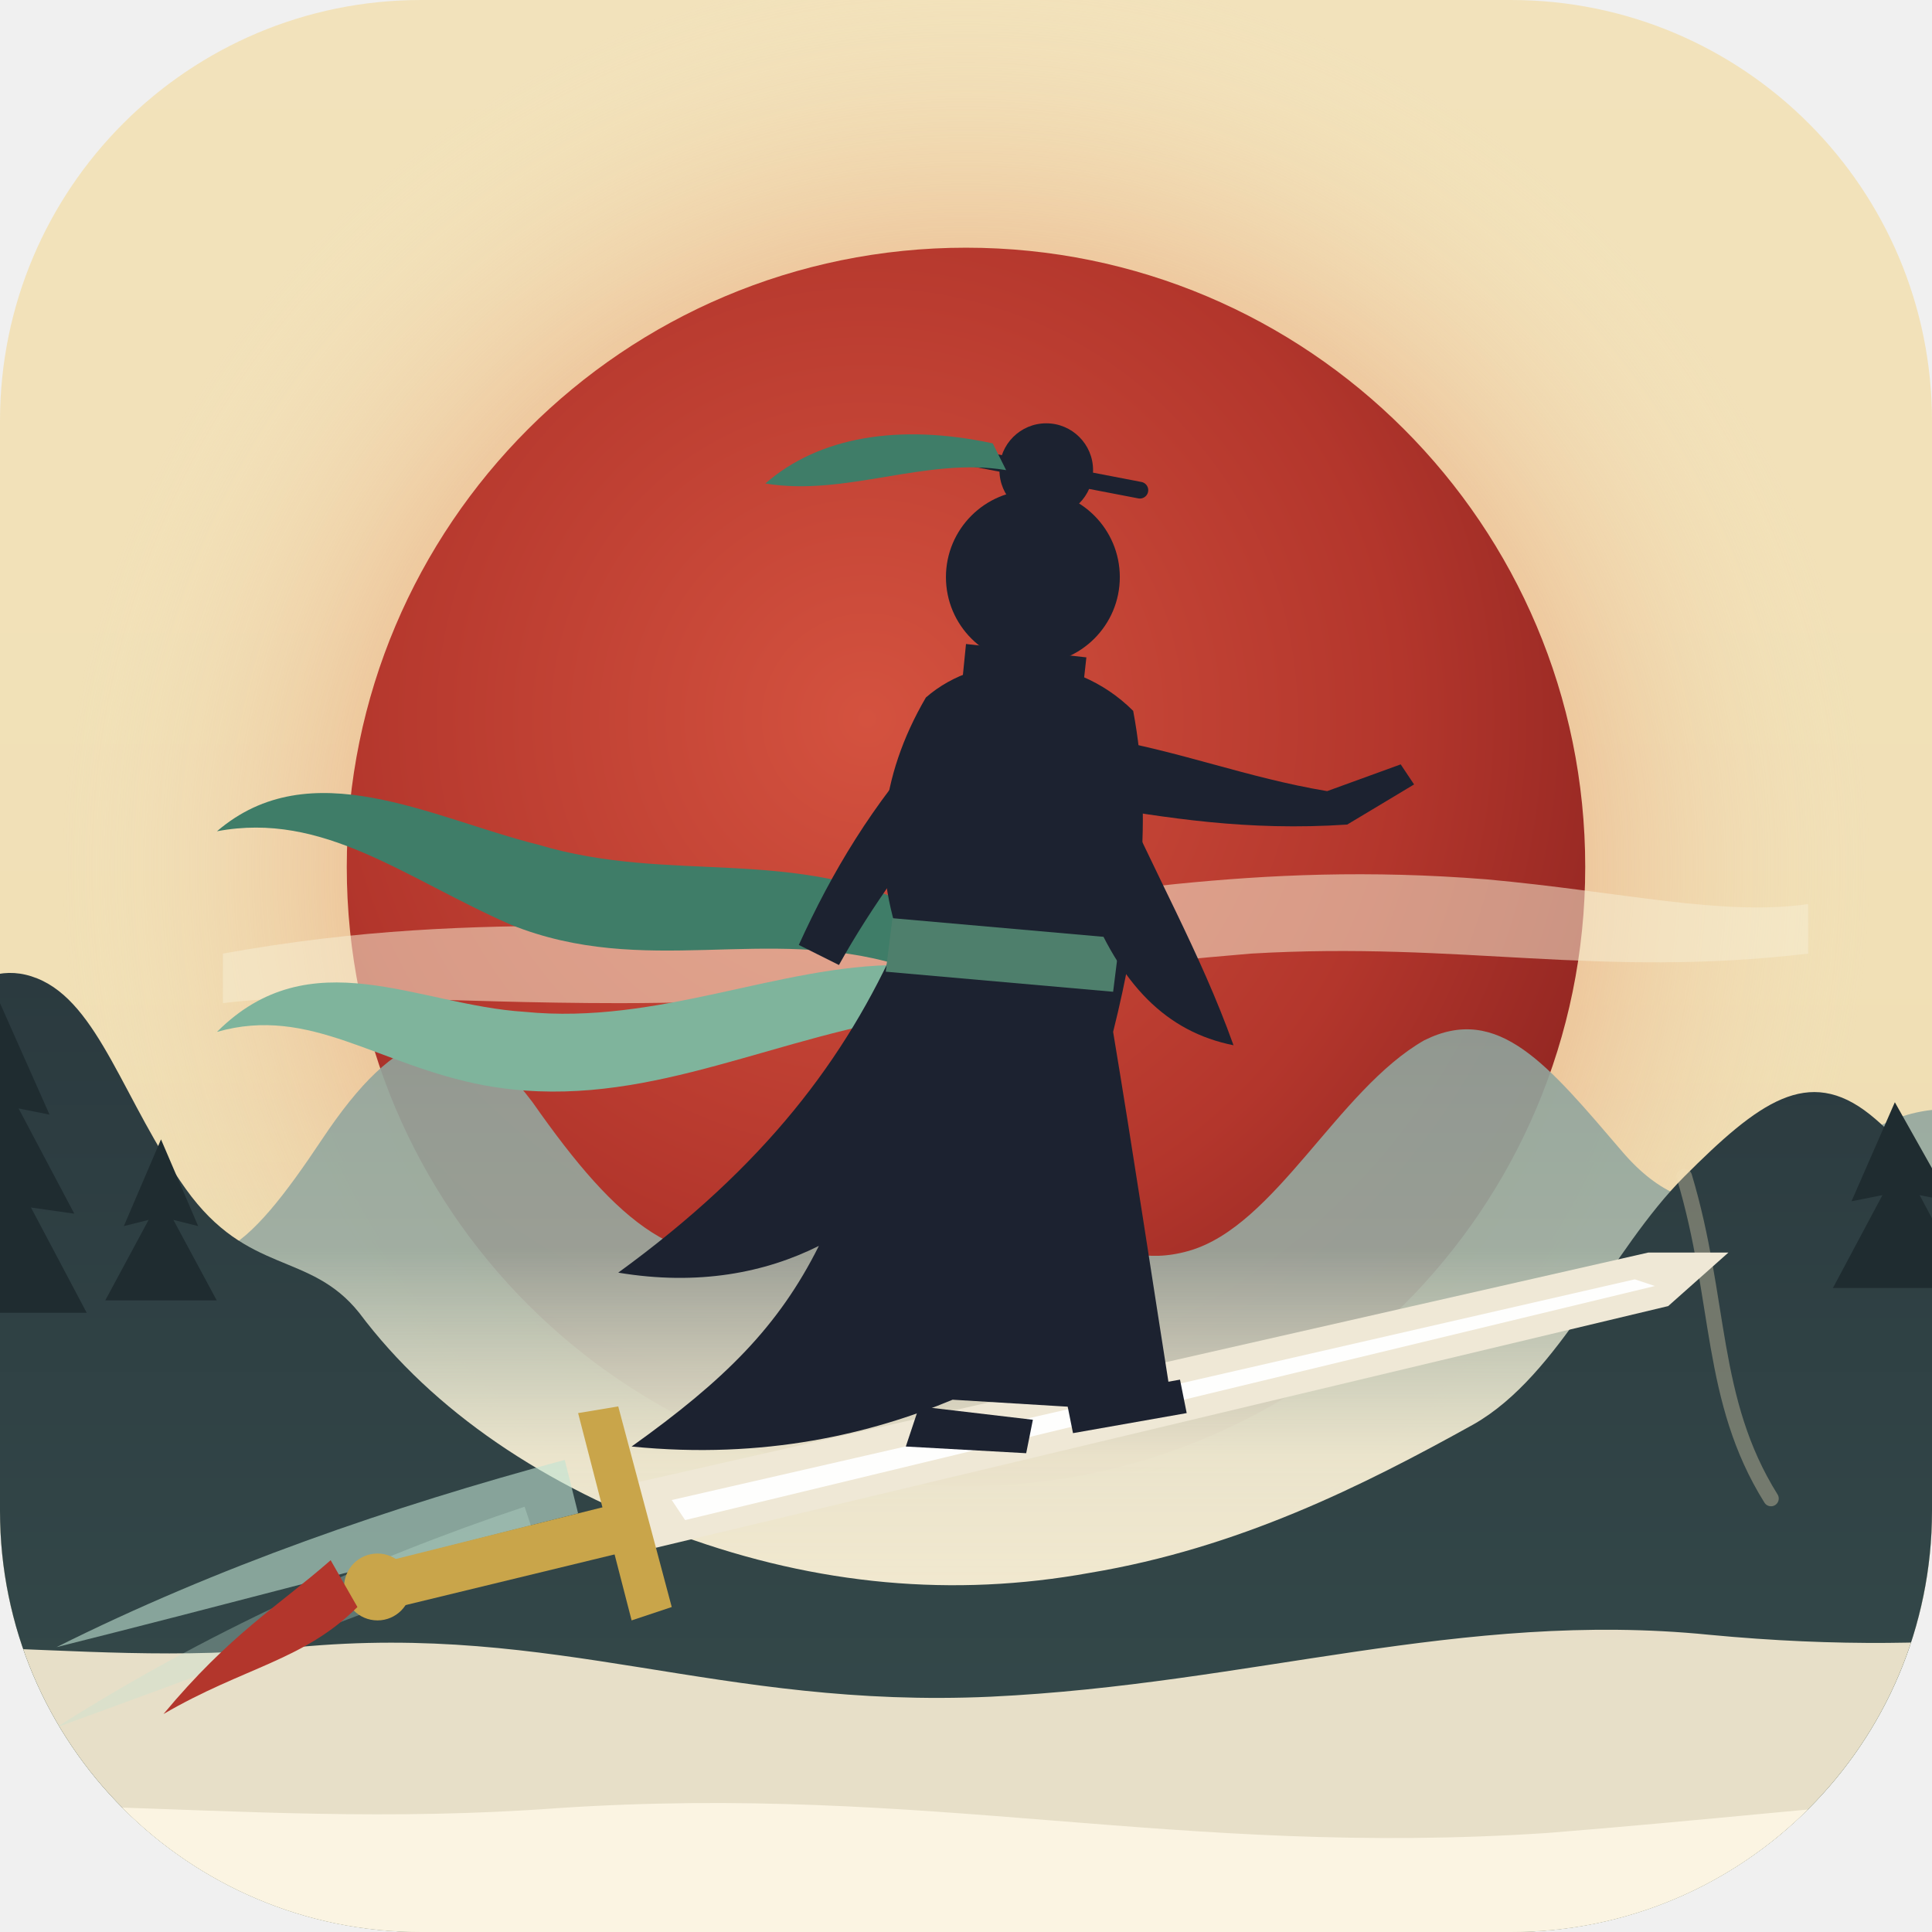
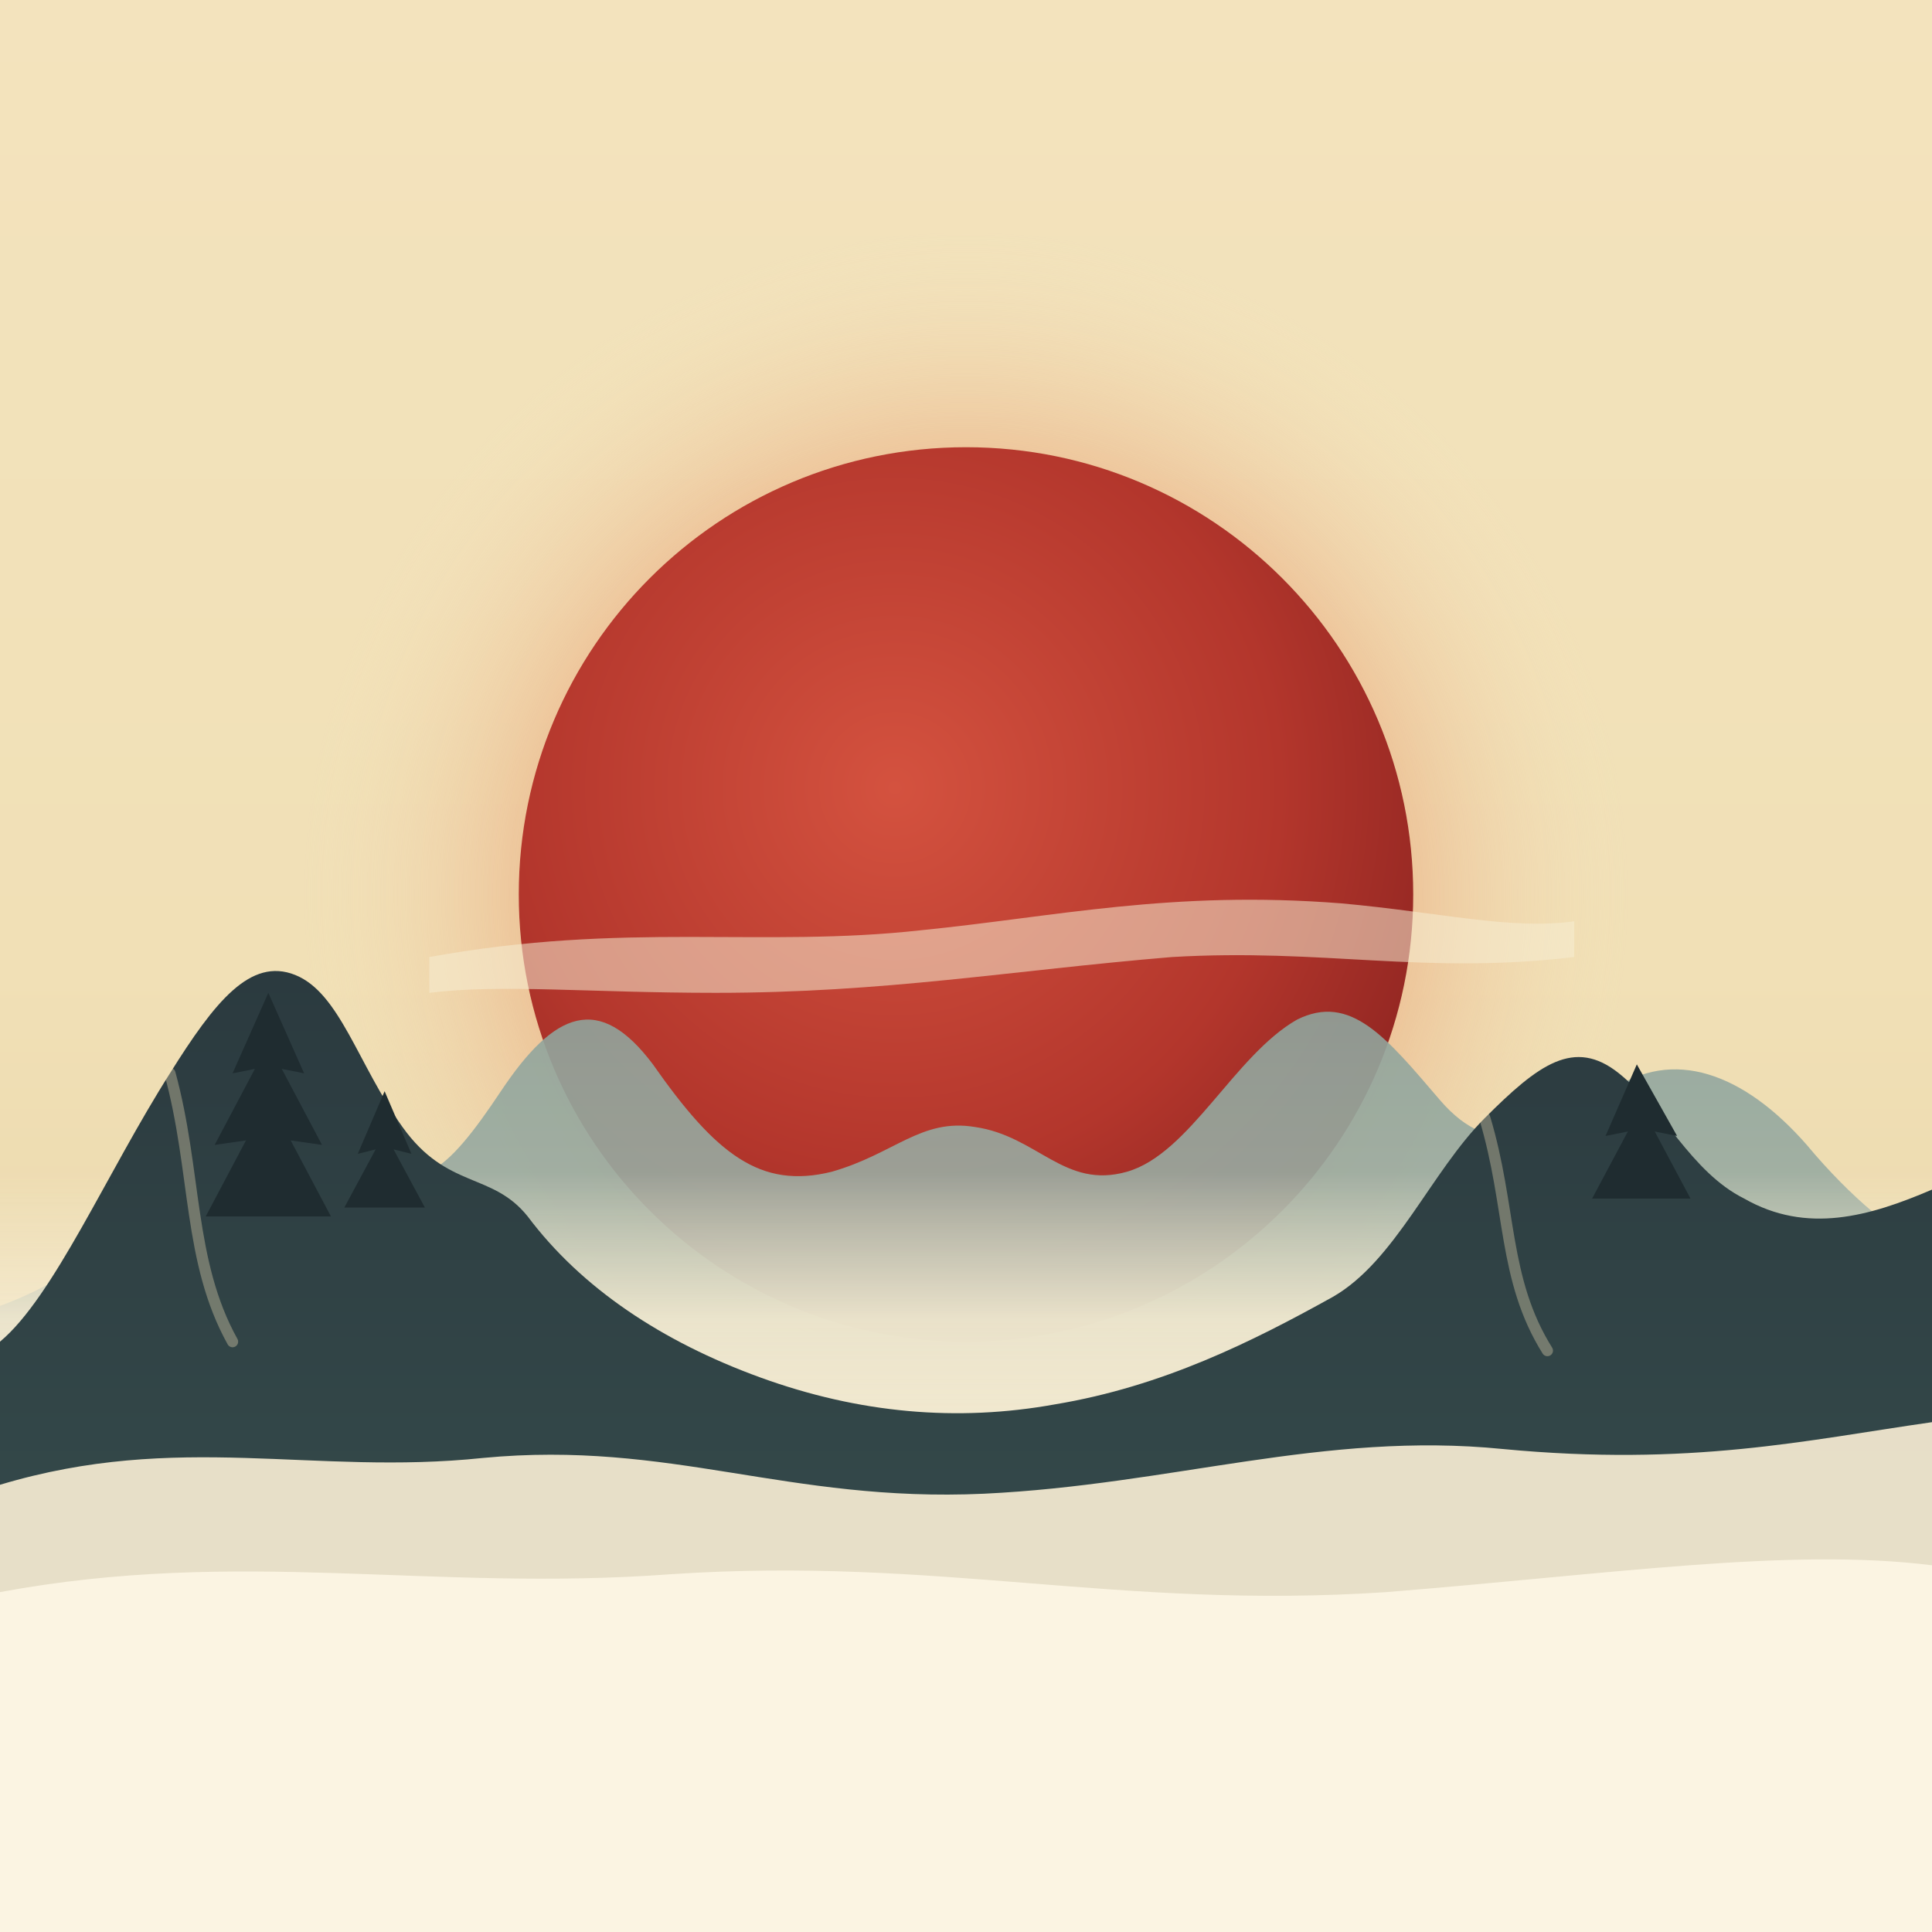
- <svg xmlns="http://www.w3.org/2000/svg" width="192" height="192" viewBox="60 60 312 312">
+ <svg xmlns="http://www.w3.org/2000/svg" width="432" height="432" viewBox="0 0 432 432">
  <defs>
    <linearGradient id="sky" x1="0" y1="0" x2="0" y2="1">
      <stop offset="0" stop-color="#f3e3bd" />
      <stop offset="0.5" stop-color="#f1e0b6" />
      <stop offset="1" stop-color="#e2cfa2" />
    </linearGradient>
    <radialGradient id="halo" cx="0.5" cy="0.5" r="0.5">
      <stop offset="0.6" stop-color="#e79a6c" stop-opacity="0.55" />
      <stop offset="1" stop-color="#f3e3bd" stop-opacity="0" />
    </radialGradient>
    <radialGradient id="sun" cx="0.42" cy="0.38" r="0.62">
      <stop offset="0" stop-color="#d4523f" />
      <stop offset="0.7" stop-color="#b3362c" />
      <stop offset="1" stop-color="#962823" />
    </radialGradient>
    <linearGradient id="far" x1="0" y1="0" x2="0" y2="1">
      <stop offset="0" stop-color="#8fa39b" />
      <stop offset="1" stop-color="#c9cfbf" />
    </linearGradient>
    <linearGradient id="near" x1="0" y1="0" x2="0" y2="1">
      <stop offset="0" stop-color="#2b3a3f" />
      <stop offset="0.6" stop-color="#34494a" />
      <stop offset="1" stop-color="#4e6a62" />
    </linearGradient>
    <linearGradient id="mist" x1="0" y1="0" x2="0" y2="1">
      <stop offset="0" stop-color="#f6ecd2" stop-opacity="0" />
      <stop offset="0.55" stop-color="#f6ecd2" stop-opacity="0.85" />
      <stop offset="1" stop-color="#f6ecd2" stop-opacity="0.95" />
    </linearGradient>
-     <clipPath id="round">
-       <rect x="60" y="60" width="312" height="312" rx="68" />
-     </clipPath>
  </defs>
-   <g clip-path="url(#round)">
-     <rect width="432" height="432" fill="url(#sky)" />
-     <circle cx="216" cy="200" r="148" fill="url(#halo)" />
-     <circle cx="216" cy="200" r="100" fill="url(#sun)" />
-     <path d="M96 214 C140 206 170 212 206 208 C236 205 262 199 300 202 C322 204 338 208 352 206 L352 214 C318 218 296 212 262 214 C226 217 198 222 160 222 C132 222 112 220 96 222 Z" fill="#f6ecd2" opacity="0.55" />
-     <path d="M0 292 C22 284 36 268 52 250 C62 240 70 244 80 256 C92 270 100 262 112 244 C124 226 134 222 146 238 C160 258 170 266 186 262 C200 258 206 250 218 252 C232 254 238 266 252 262 C266 258 276 236 290 228 C302 222 310 232 322 246 C334 260 346 254 360 244 C374 234 390 240 404 256 C414 268 424 276 432 280 L432 432 L0 432 Z" fill="url(#far)" opacity="0.9" />
-     <rect x="0" y="262" width="432" height="60" fill="url(#mist)" />
-     <path d="M0 300 C12 290 24 262 38 240 C48 224 56 214 66 218 C76 222 80 238 90 252 C100 266 110 262 118 272 C130 288 148 300 170 308 C192 316 214 318 236 314 C260 310 280 300 298 290 C312 282 320 262 332 250 C344 238 352 232 362 240 C372 248 378 262 390 268 C404 276 418 272 432 266 L432 432 L0 432 Z" fill="url(#near)" />
-     <path d="M38 240 C44 262 42 282 52 300" stroke="#f1e0b6" stroke-width="2.5" stroke-linecap="round" fill="none" opacity="0.35" />
-     <path d="M332 250 C338 270 336 286 346 302" stroke="#f1e0b6" stroke-width="2.5" stroke-linecap="round" fill="none" opacity="0.35" />
-     <g fill="#1f2c30">
-       <path d="M60 222 L52 240 L57 239 L48 256 L55 255 L46 272 L74 272 L65 255 L72 256 L63 239 L68 240 Z" />
-       <path d="M86 244 L80 258 L84 257 L77 270 L95 270 L88 257 L92 258 Z" />
-       <path d="M366 238 L359 254 L364 253 L356 268 L378 268 L370 253 L375 254 Z" />
-     </g>
-     <path d="M0 332 C40 320 70 330 108 326 C150 322 176 336 220 334 C262 332 296 320 336 324 C378 328 404 322 432 318 L432 432 L0 432 Z" fill="#f6ecd2" opacity="0.92" />
-     <path d="M0 356 C54 346 96 356 150 352 C210 348 250 360 310 356 C360 352 400 346 432 350 L432 432 L0 432 Z" fill="#fbf4e2" />
-     <g transform="translate(216 218) scale(1.08) translate(-216 -218)">
-       <path d="M158 298 C130 305 104 312 80 318 C104 306 130 297 156 290 Z" fill="#bfe3d2" opacity="0.6" />
-       <path d="M152 303 C126 313 102 322 80 330 C102 316 126 305 150 297 Z" fill="#bfe3d2" opacity="0.32" />
-       <path d="M164 294 L318 259 L330 259 L321 267 L166 304 Z" fill="#efe8d6" />
-       <path d="M172 296 L316 263 L319 264 L174 299 Z" fill="#ffffff" opacity="0.95" />
-       <path d="M158 283 L164 282 L172 312 L166 314 Z" fill="#c9a54a" />
-       <path d="M162 297 L130 305 L131 312 L164 304 Z" fill="#c9a54a" />
-       <circle cx="128" cy="309" r="5" fill="#c9a54a" />
-       <path d="M125 312 C117 320 108 321 96 328 C106 316 113 312 121 305 Z" fill="#b3362c" />
-       <path d="M206 216 C186 210 168 218 148 210 C132 203 120 193 104 196 C118 184 136 194 152 198 C172 204 190 198 210 208 Z" fill="#3f7d68" />
-       <path d="M206 224 C184 228 166 238 144 234 C128 231 118 222 104 226 C118 212 134 222 150 223 C170 225 188 216 206 216 Z" fill="#7fb49c" />
-       <path d="M210 176 C203 188 202 200 206 212 C198 230 186 246 164 262 C176 264 186 262 194 258 C188 270 180 278 166 288 C186 290 202 286 214 281 L247 283 C244 264 241 244 238 226 C242 210 244 194 241 178 C232 169 218 169 210 176 Z" fill="#1c2230" />
-       <path d="M205 209 L239 212 L238 220 L204 217 Z" fill="#4e7f6c" />
-       <path d="M236 182 C248 184 258 188 270 190 L281 186 L283 189 L273 195 C258 196 246 194 234 192 Z" fill="#1c2230" />
-       <path d="M238 188 C244 202 251 214 256 228 C246 226 239 219 234 206 Z" fill="#1c2230" />
-       <path d="M211 182 C202 192 196 202 191 213 L197 216 C202 207 208 199 215 190 Z" fill="#1c2230" />
-       <path d="M209 282 L226 284 L225 289 L207 288 Z" fill="#1c2230" />
-       <path d="M231 281 L248 278 L249 283 L232 286 Z" fill="#1c2230" />
-       <path d="M216 168 L234 170 L233 179 L215 178 Z" fill="#1c2230" />
-       <circle cx="226" cy="158" r="13" fill="#1c2230" />
-       <circle cx="228" cy="142" r="7" fill="#1c2230" />
-       <path d="M216 140 L242 145" stroke="#1c2230" stroke-width="2.5" stroke-linecap="round" />
-       <path d="M222 142 C210 140 198 146 186 144 C194 137 206 135 220 138 Z" fill="#3f7d68" />
-     </g>
+   <rect width="432" height="432" fill="url(#sky)" />
+   <circle cx="216" cy="200" r="148" fill="url(#halo)" />
+   <circle cx="216" cy="200" r="100" fill="url(#sun)" />
+   <path d="M96 214 C140 206 170 212 206 208 C236 205 262 199 300 202 C322 204 338 208 352 206 L352 214 C318 218 296 212 262 214 C226 217 198 222 160 222 C132 222 112 220 96 222 Z" fill="#f6ecd2" opacity="0.55" />
+   <path d="M0 292 C22 284 36 268 52 250 C62 240 70 244 80 256 C92 270 100 262 112 244 C124 226 134 222 146 238 C160 258 170 266 186 262 C200 258 206 250 218 252 C232 254 238 266 252 262 C266 258 276 236 290 228 C302 222 310 232 322 246 C334 260 346 254 360 244 C374 234 390 240 404 256 C414 268 424 276 432 280 L432 432 L0 432 Z" fill="url(#far)" opacity="0.9" />
+   <rect x="0" y="262" width="432" height="60" fill="url(#mist)" />
+   <path d="M0 300 C12 290 24 262 38 240 C48 224 56 214 66 218 C76 222 80 238 90 252 C100 266 110 262 118 272 C130 288 148 300 170 308 C192 316 214 318 236 314 C260 310 280 300 298 290 C312 282 320 262 332 250 C344 238 352 232 362 240 C372 248 378 262 390 268 C404 276 418 272 432 266 L432 432 L0 432 Z" fill="url(#near)" />
+   <path d="M38 240 C44 262 42 282 52 300" stroke="#f1e0b6" stroke-width="2.5" stroke-linecap="round" fill="none" opacity="0.35" />
+   <path d="M332 250 C338 270 336 286 346 302" stroke="#f1e0b6" stroke-width="2.5" stroke-linecap="round" fill="none" opacity="0.35" />
+   <g fill="#1f2c30">
+     <path d="M60 222 L52 240 L57 239 L48 256 L55 255 L46 272 L74 272 L65 255 L72 256 L63 239 L68 240 Z" />
+     <path d="M86 244 L80 258 L84 257 L77 270 L95 270 L88 257 L92 258 Z" />
+     <path d="M366 238 L359 254 L364 253 L356 268 L378 268 L370 253 L375 254 Z" />
  </g>
+   <path d="M0 332 C40 320 70 330 108 326 C150 322 176 336 220 334 C262 332 296 320 336 324 C378 328 404 322 432 318 L432 432 L0 432 Z" fill="#f6ecd2" opacity="0.92" />
+   <path d="M0 356 C54 346 96 356 150 352 C210 348 250 360 310 356 C360 352 400 346 432 350 L432 432 L0 432 Z" fill="#fbf4e2" />
</svg>
